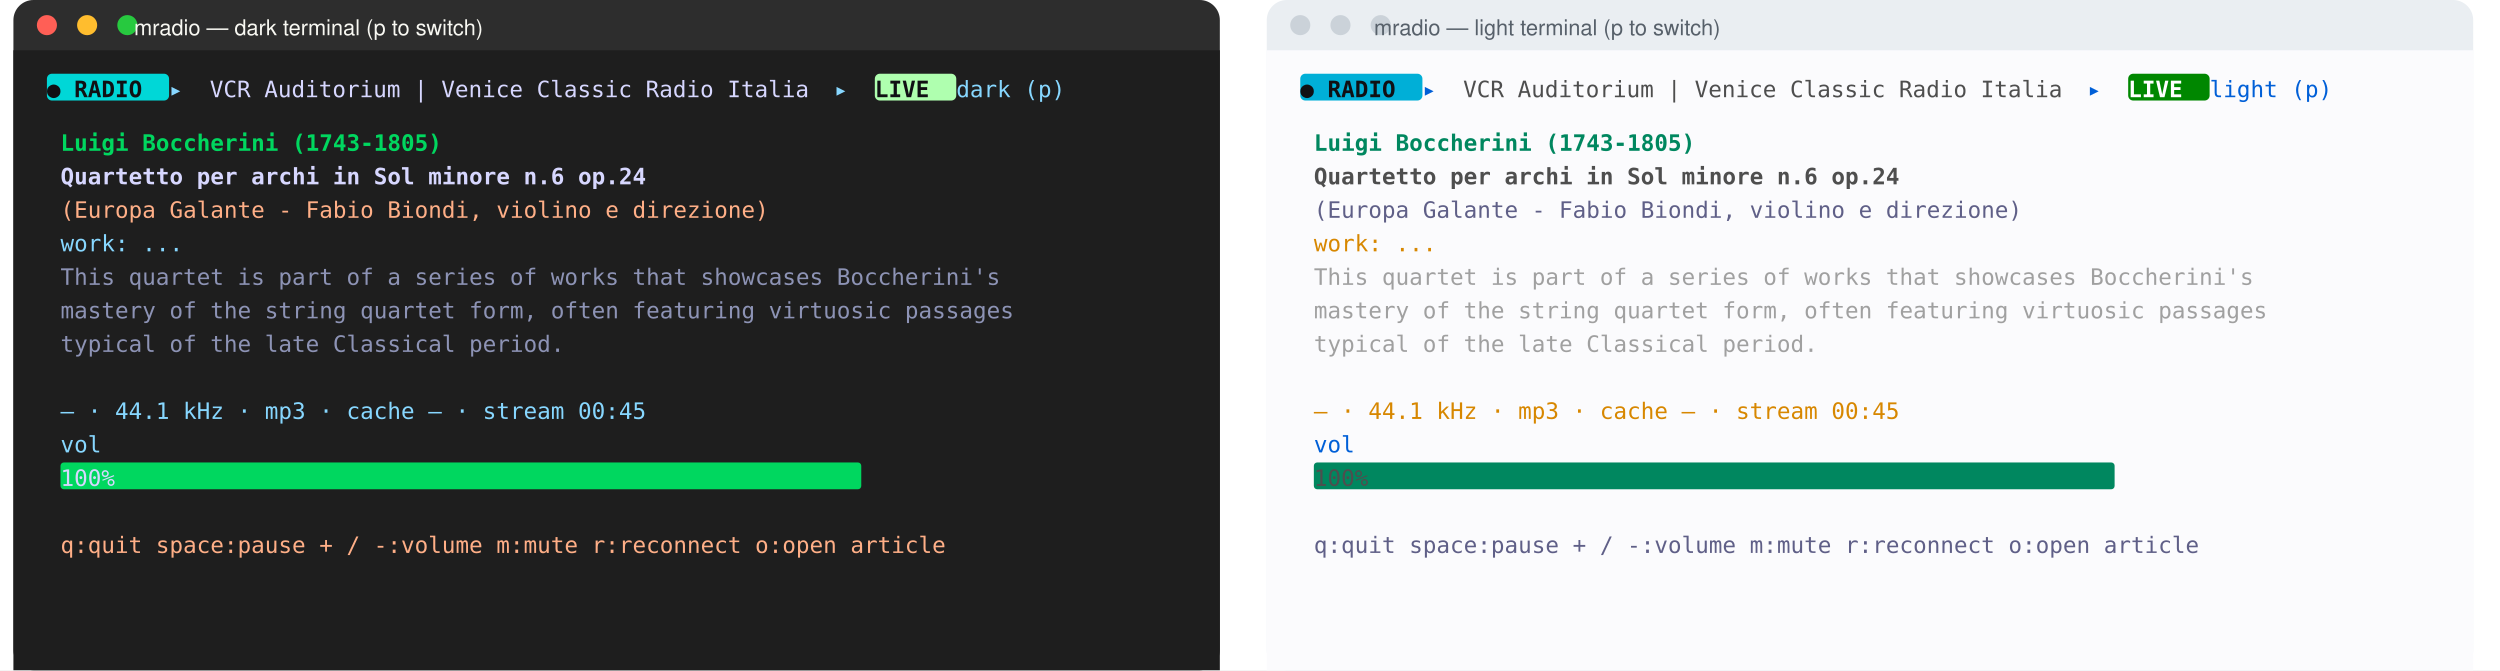
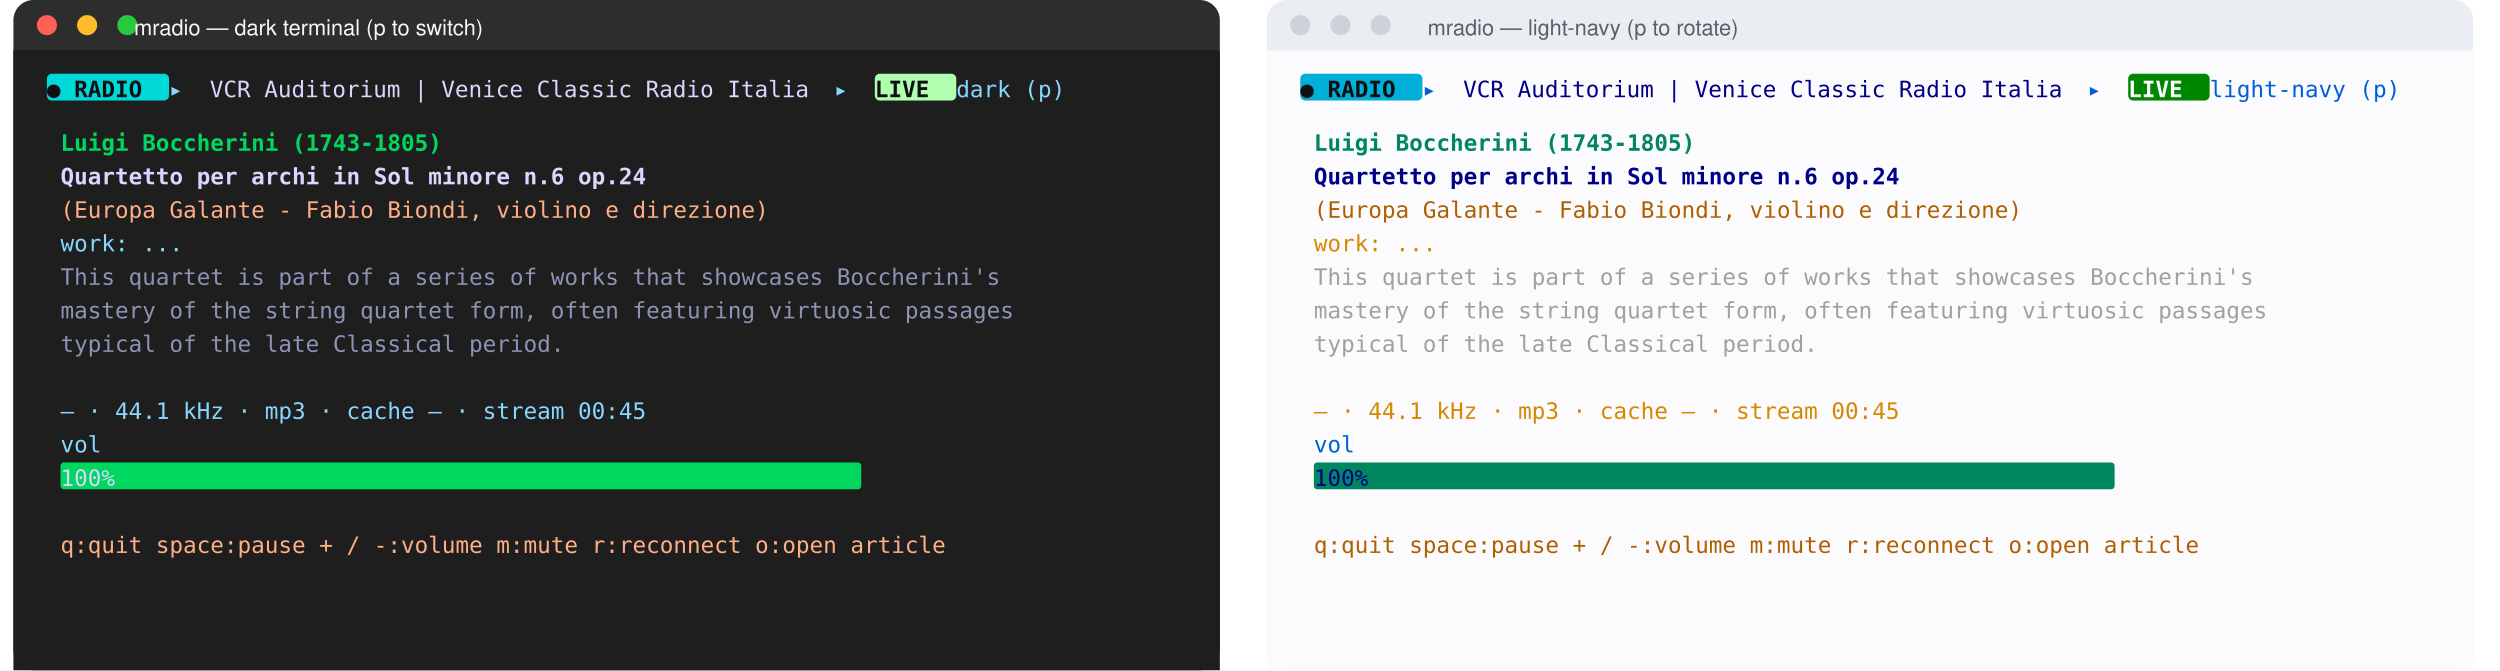
<svg xmlns="http://www.w3.org/2000/svg" width="1492" height="400" viewBox="0 0 1492 400">
  <rect width="1492" height="400" fill="#ffffff" />
  <g transform="translate(8,0)">
    <rect width="720" height="400" rx="12" fill="#2D2D2D" />
    <rect y="30" width="720" height="370" fill="#1E1E1E" />
    <circle cx="20" cy="15" r="6" fill="#FF5F56" />
    <circle cx="44" cy="15" r="6" fill="#FFBD2E" />
    <circle cx="68" cy="15" r="6" fill="#27C93F" />
    <text x="72.0" y="21" font-family="-apple-system, Helvetica, Arial, sans-serif" font-size="13" fill="#F8F8F2">mradio — dark terminal (p to switch)</text>
    <rect x="20.0" y="44.0" width="72.9" height="16" rx="3" fill="#00D7D7" />
    <rect x="514.1" y="44.0" width="48.6" height="16" rx="3" fill="#AFFFAF" />
    <text x="20.0" y="58.0" font-family="Monaco, Menlo, Consolas, 'DejaVu Sans Mono', monospace" font-size="13.5" fill="#101014" font-weight="700"> ● RADIO </text>
    <text x="92.9" y="58.0" font-family="Monaco, Menlo, Consolas, 'DejaVu Sans Mono', monospace" font-size="13.5" fill="#87D7FF" font-weight="400"> ▸ </text>
    <text x="117.2" y="58.0" font-family="Monaco, Menlo, Consolas, 'DejaVu Sans Mono', monospace" font-size="13.5" fill="#D7D7FF" font-weight="400"> VCR Auditorium | Venice Classic Radio Italia </text>
    <text x="489.8" y="58.0" font-family="Monaco, Menlo, Consolas, 'DejaVu Sans Mono', monospace" font-size="13.5" fill="#87D7FF" font-weight="400"> ▸ </text>
    <text x="514.1" y="58.0" font-family="Monaco, Menlo, Consolas, 'DejaVu Sans Mono', monospace" font-size="13.5" fill="#101014" font-weight="700"> LIVE </text>
    <text x="562.7" y="58.0" font-family="Monaco, Menlo, Consolas, 'DejaVu Sans Mono', monospace" font-size="13.5" fill="#87D7FF" font-weight="400"> dark (p)</text>
    <text x="28.1" y="90.0" font-family="Monaco, Menlo, Consolas, 'DejaVu Sans Mono', monospace" font-size="13.5" fill="#00D75F" font-weight="700">Luigi Boccherini (1743-1805)</text>
    <text x="28.1" y="110.0" font-family="Monaco, Menlo, Consolas, 'DejaVu Sans Mono', monospace" font-size="13.5" fill="#D7D7FF" font-weight="700">Quartetto per archi in Sol minore n.6 op.24</text>
    <text x="28.1" y="130.0" font-family="Monaco, Menlo, Consolas, 'DejaVu Sans Mono', monospace" font-size="13.5" fill="#FFAF87" font-weight="400">(Europa Galante - Fabio Biondi, violino e direzione)</text>
    <text x="28.1" y="150.0" font-family="Monaco, Menlo, Consolas, 'DejaVu Sans Mono', monospace" font-size="13.5" fill="#87D7FF" font-weight="400">work: ...</text>
    <text x="28.1" y="170.0" font-family="Monaco, Menlo, Consolas, 'DejaVu Sans Mono', monospace" font-size="13.5" fill="#8D93B5" font-weight="400">This quartet is part of a series of works that showcases Boccherini's</text>
    <text x="28.1" y="190.0" font-family="Monaco, Menlo, Consolas, 'DejaVu Sans Mono', monospace" font-size="13.5" fill="#8D93B5" font-weight="400">mastery of the string quartet form, often featuring virtuosic passages</text>
    <text x="28.1" y="210.0" font-family="Monaco, Menlo, Consolas, 'DejaVu Sans Mono', monospace" font-size="13.5" fill="#8D93B5" font-weight="400">typical of the late Classical period.</text>
    <text x="28.1" y="250.0" font-family="Monaco, Menlo, Consolas, 'DejaVu Sans Mono', monospace" font-size="13.5" fill="#87D7FF" font-weight="400"> — · 44.1 kHz · mp3 · cache — · stream 00:45</text>
    <text x="28.1" y="270.0" font-family="Monaco, Menlo, Consolas, 'DejaVu Sans Mono', monospace" font-size="13.5" fill="#87D7FF" font-weight="400">vol</text>
    <rect x="28.1" y="276.0" width="477.9" height="16" rx="2" fill="#00D75F" />
    <text x="28.1" y="290.0" font-family="Monaco, Menlo, Consolas, 'DejaVu Sans Mono', monospace" font-size="13.5" fill="#D7D7FF" font-weight="400">  100%</text>
    <text x="28.1" y="330.0" font-family="Monaco, Menlo, Consolas, 'DejaVu Sans Mono', monospace" font-size="13.5" fill="#FFAF87" font-weight="400">q:quit   space:pause   + / -:volume   m:mute   r:reconnect   o:open article</text>
  </g>
  <g transform="translate(756,0)">
    <rect width="720" height="400" rx="12" fill="#EAEEF2" />
    <rect y="30" width="720" height="370" fill="#FBFBFD" />
    <circle cx="20" cy="15" r="6" fill="#CBD2D9" />
    <circle cx="44" cy="15" r="6" fill="#CBD2D9" />
    <circle cx="68" cy="15" r="6" fill="#CBD2D9" />
-     <text x="64.0" y="21" font-family="-apple-system, Helvetica, Arial, sans-serif" font-size="13" fill="#57606A">mradio — light terminal (p to switch)</text>
+     <text x="96.0" y="21" font-family="-apple-system, Helvetica, Arial, sans-serif" font-size="13" fill="#57606A">mradio — light-navy (p to rotate)</text>
    <rect x="20.0" y="44.0" width="72.9" height="16" rx="3" fill="#00AFD7" />
    <rect x="514.1" y="44.0" width="48.6" height="16" rx="3" fill="#008700" />
    <text x="20.0" y="58.0" font-family="Monaco, Menlo, Consolas, 'DejaVu Sans Mono', monospace" font-size="13.5" fill="#101014" font-weight="700"> ● RADIO </text>
    <text x="92.9" y="58.0" font-family="Monaco, Menlo, Consolas, 'DejaVu Sans Mono', monospace" font-size="13.5" fill="#005FD7" font-weight="400"> ▸ </text>
-     <text x="117.2" y="58.0" font-family="Monaco, Menlo, Consolas, 'DejaVu Sans Mono', monospace" font-size="13.5" fill="#4E4E4E" font-weight="400"> VCR Auditorium | Venice Classic Radio Italia </text>
+     <text x="117.2" y="58.0" font-family="Monaco, Menlo, Consolas, 'DejaVu Sans Mono', monospace" font-size="13.5" fill="#000087" font-weight="400"> VCR Auditorium | Venice Classic Radio Italia </text>
    <text x="489.8" y="58.0" font-family="Monaco, Menlo, Consolas, 'DejaVu Sans Mono', monospace" font-size="13.5" fill="#005FD7" font-weight="400"> ▸ </text>
    <text x="514.1" y="58.0" font-family="Monaco, Menlo, Consolas, 'DejaVu Sans Mono', monospace" font-size="13.5" fill="#FFFFFF" font-weight="700"> LIVE </text>
-     <text x="562.7" y="58.0" font-family="Monaco, Menlo, Consolas, 'DejaVu Sans Mono', monospace" font-size="13.5" fill="#005FD7" font-weight="400"> light (p)</text>
+     <text x="562.7" y="58.0" font-family="Monaco, Menlo, Consolas, 'DejaVu Sans Mono', monospace" font-size="13.5" fill="#005FD7" font-weight="400"> light-navy (p)</text>
    <text x="28.1" y="90.0" font-family="Monaco, Menlo, Consolas, 'DejaVu Sans Mono', monospace" font-size="13.5" fill="#00875F" font-weight="700">Luigi Boccherini (1743-1805)</text>
-     <text x="28.1" y="110.0" font-family="Monaco, Menlo, Consolas, 'DejaVu Sans Mono', monospace" font-size="13.5" fill="#4E4E4E" font-weight="700">Quartetto per archi in Sol minore n.6 op.24</text>
-     <text x="28.1" y="130.0" font-family="Monaco, Menlo, Consolas, 'DejaVu Sans Mono', monospace" font-size="13.5" fill="#5F5F87" font-weight="400">(Europa Galante - Fabio Biondi, violino e direzione)</text>
+     <text x="28.1" y="110.0" font-family="Monaco, Menlo, Consolas, 'DejaVu Sans Mono', monospace" font-size="13.5" fill="#000087" font-weight="700">Quartetto per archi in Sol minore n.6 op.24</text>
+     <text x="28.1" y="130.0" font-family="Monaco, Menlo, Consolas, 'DejaVu Sans Mono', monospace" font-size="13.5" fill="#AF5F00" font-weight="400">(Europa Galante - Fabio Biondi, violino e direzione)</text>
    <text x="28.1" y="150.0" font-family="Monaco, Menlo, Consolas, 'DejaVu Sans Mono', monospace" font-size="13.5" fill="#D78700" font-weight="400">work: ...</text>
    <text x="28.1" y="170.0" font-family="Monaco, Menlo, Consolas, 'DejaVu Sans Mono', monospace" font-size="13.5" fill="#A0A0A0" font-weight="400">This quartet is part of a series of works that showcases Boccherini's</text>
    <text x="28.1" y="190.0" font-family="Monaco, Menlo, Consolas, 'DejaVu Sans Mono', monospace" font-size="13.5" fill="#A0A0A0" font-weight="400">mastery of the string quartet form, often featuring virtuosic passages</text>
    <text x="28.1" y="210.0" font-family="Monaco, Menlo, Consolas, 'DejaVu Sans Mono', monospace" font-size="13.5" fill="#A0A0A0" font-weight="400">typical of the late Classical period.</text>
    <text x="28.1" y="250.0" font-family="Monaco, Menlo, Consolas, 'DejaVu Sans Mono', monospace" font-size="13.5" fill="#D78700" font-weight="400"> — · 44.1 kHz · mp3 · cache — · stream 00:45</text>
    <text x="28.1" y="270.0" font-family="Monaco, Menlo, Consolas, 'DejaVu Sans Mono', monospace" font-size="13.5" fill="#005FD7" font-weight="400">vol</text>
    <rect x="28.1" y="276.0" width="477.9" height="16" rx="2" fill="#00875F" />
-     <text x="28.1" y="290.0" font-family="Monaco, Menlo, Consolas, 'DejaVu Sans Mono', monospace" font-size="13.5" fill="#4E4E4E" font-weight="400">  100%</text>
-     <text x="28.1" y="330.0" font-family="Monaco, Menlo, Consolas, 'DejaVu Sans Mono', monospace" font-size="13.5" fill="#5F5F87" font-weight="400">q:quit   space:pause   + / -:volume   m:mute   r:reconnect   o:open article</text>
+     <text x="28.1" y="290.0" font-family="Monaco, Menlo, Consolas, 'DejaVu Sans Mono', monospace" font-size="13.5" fill="#000087" font-weight="400">  100%</text>
+     <text x="28.1" y="330.0" font-family="Monaco, Menlo, Consolas, 'DejaVu Sans Mono', monospace" font-size="13.5" fill="#AF5F00" font-weight="400">q:quit   space:pause   + / -:volume   m:mute   r:reconnect   o:open article</text>
  </g>
</svg>
